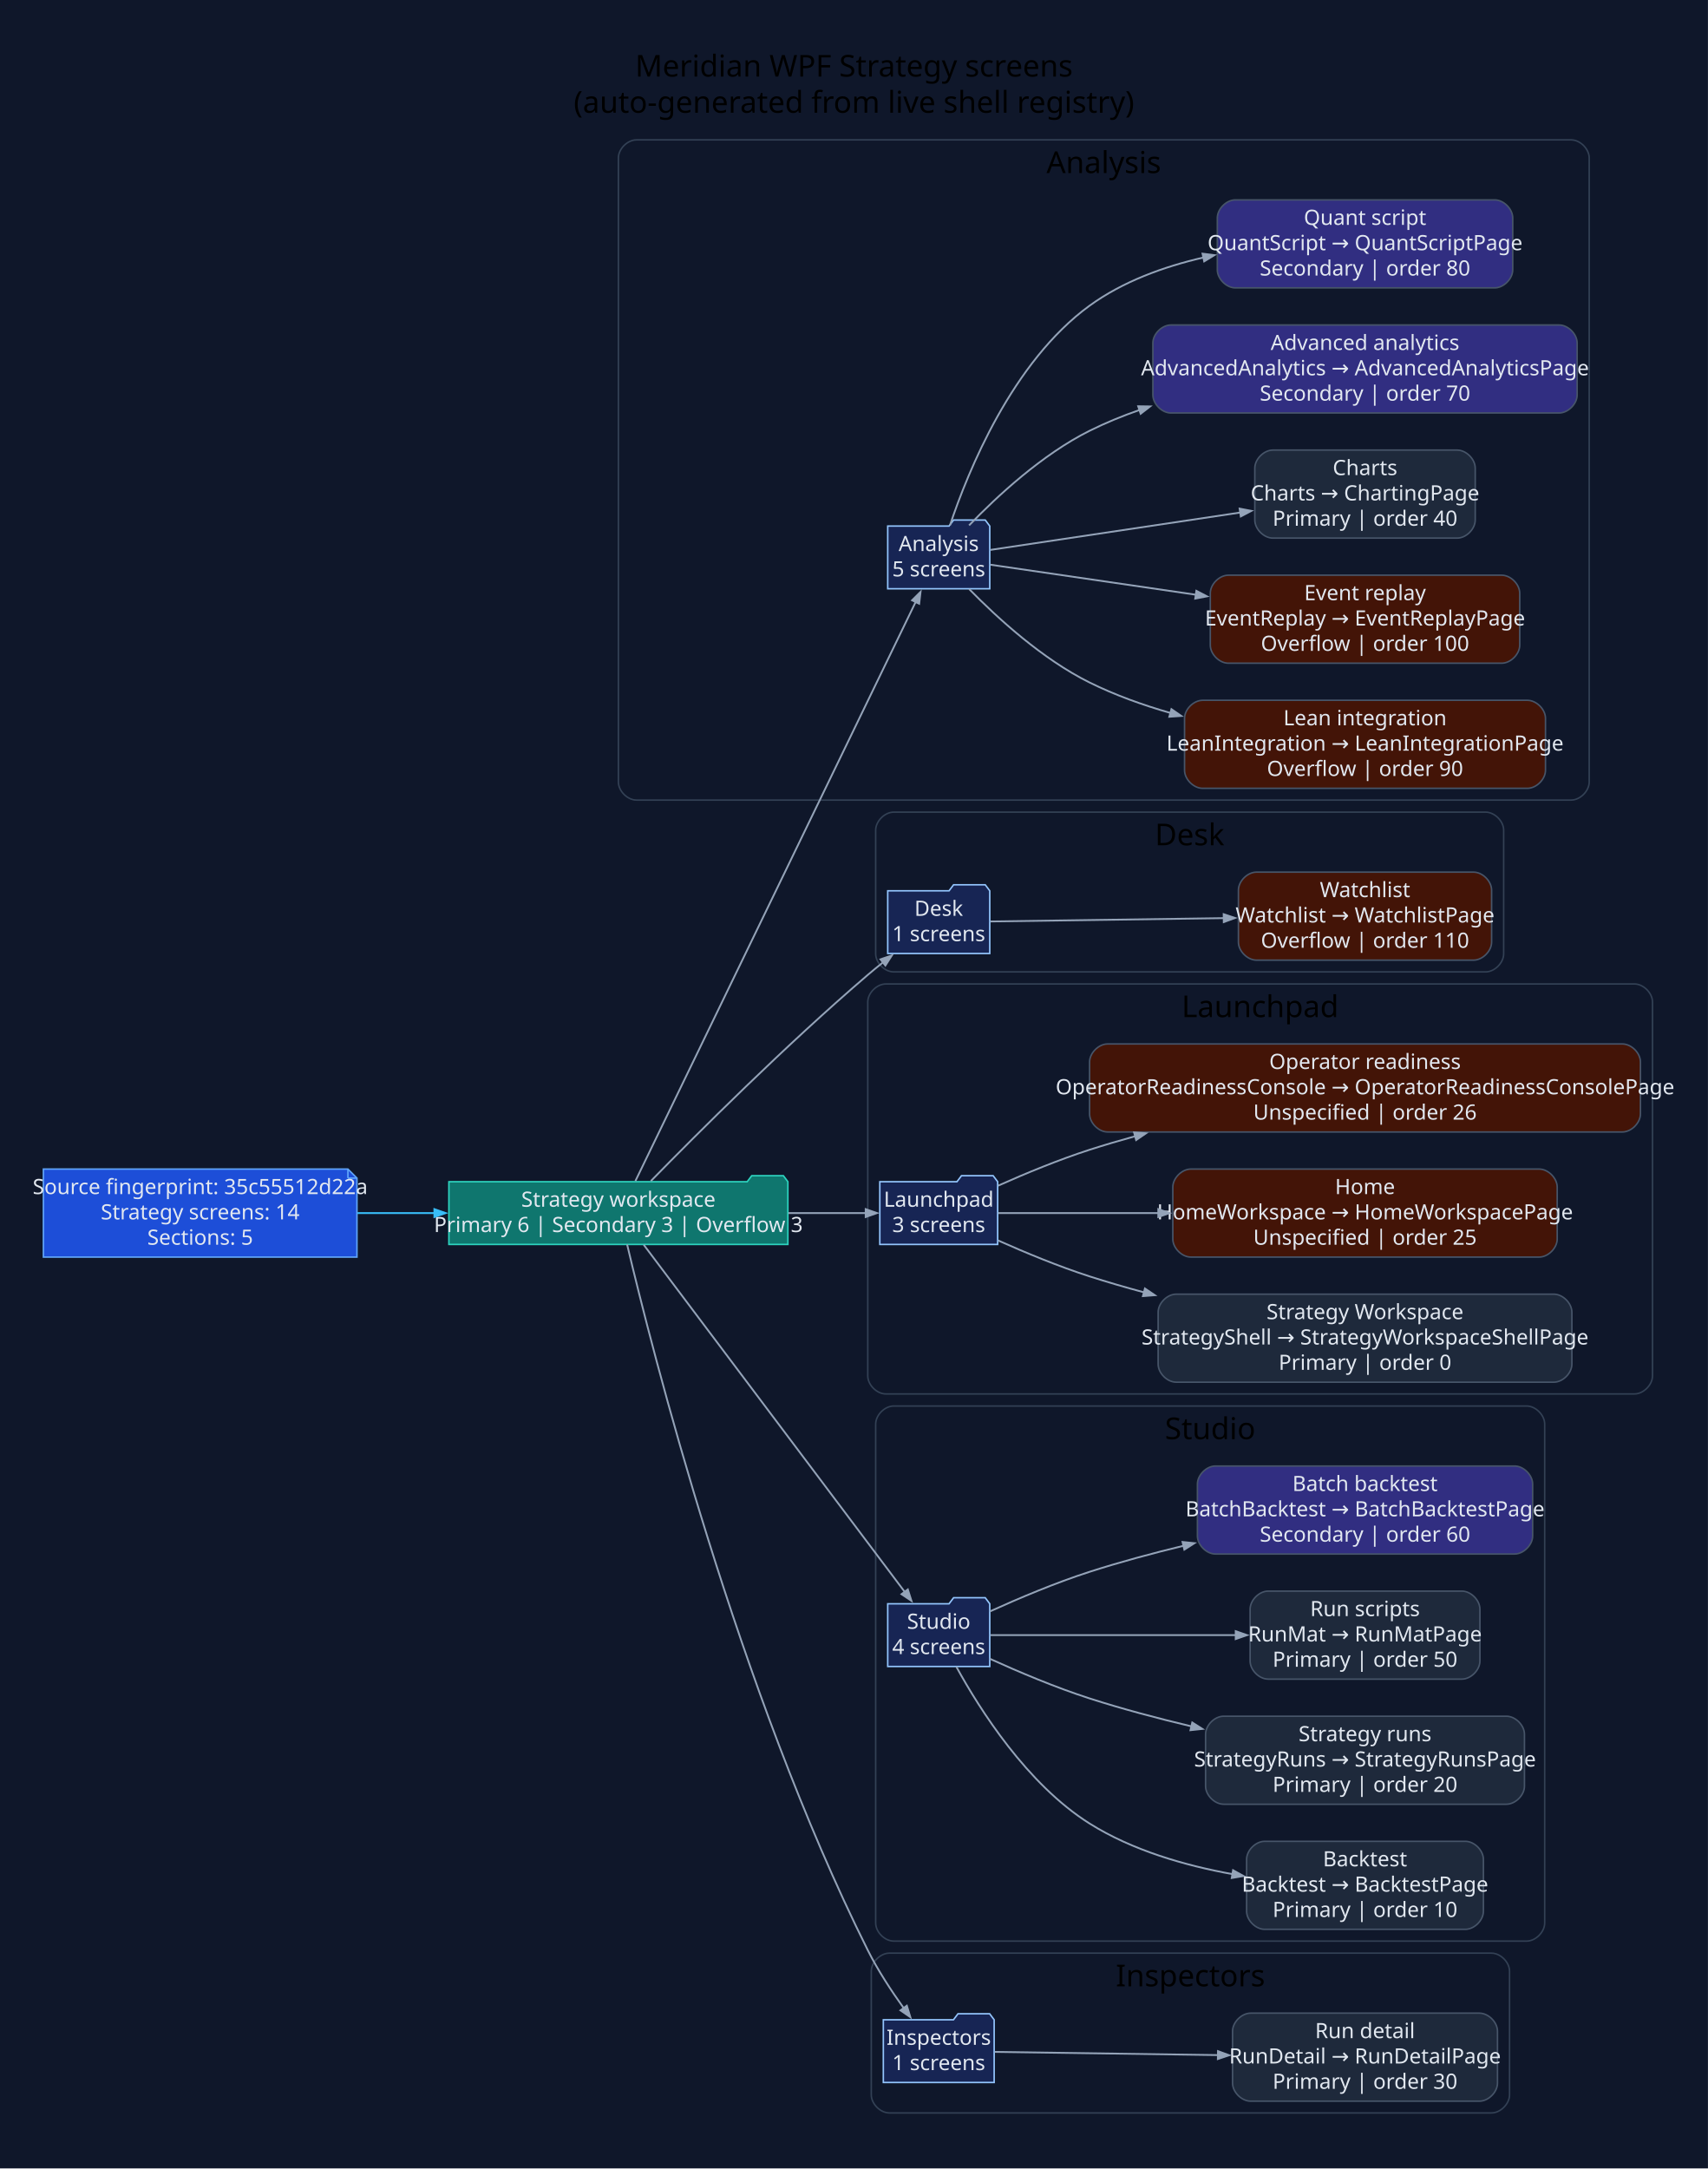
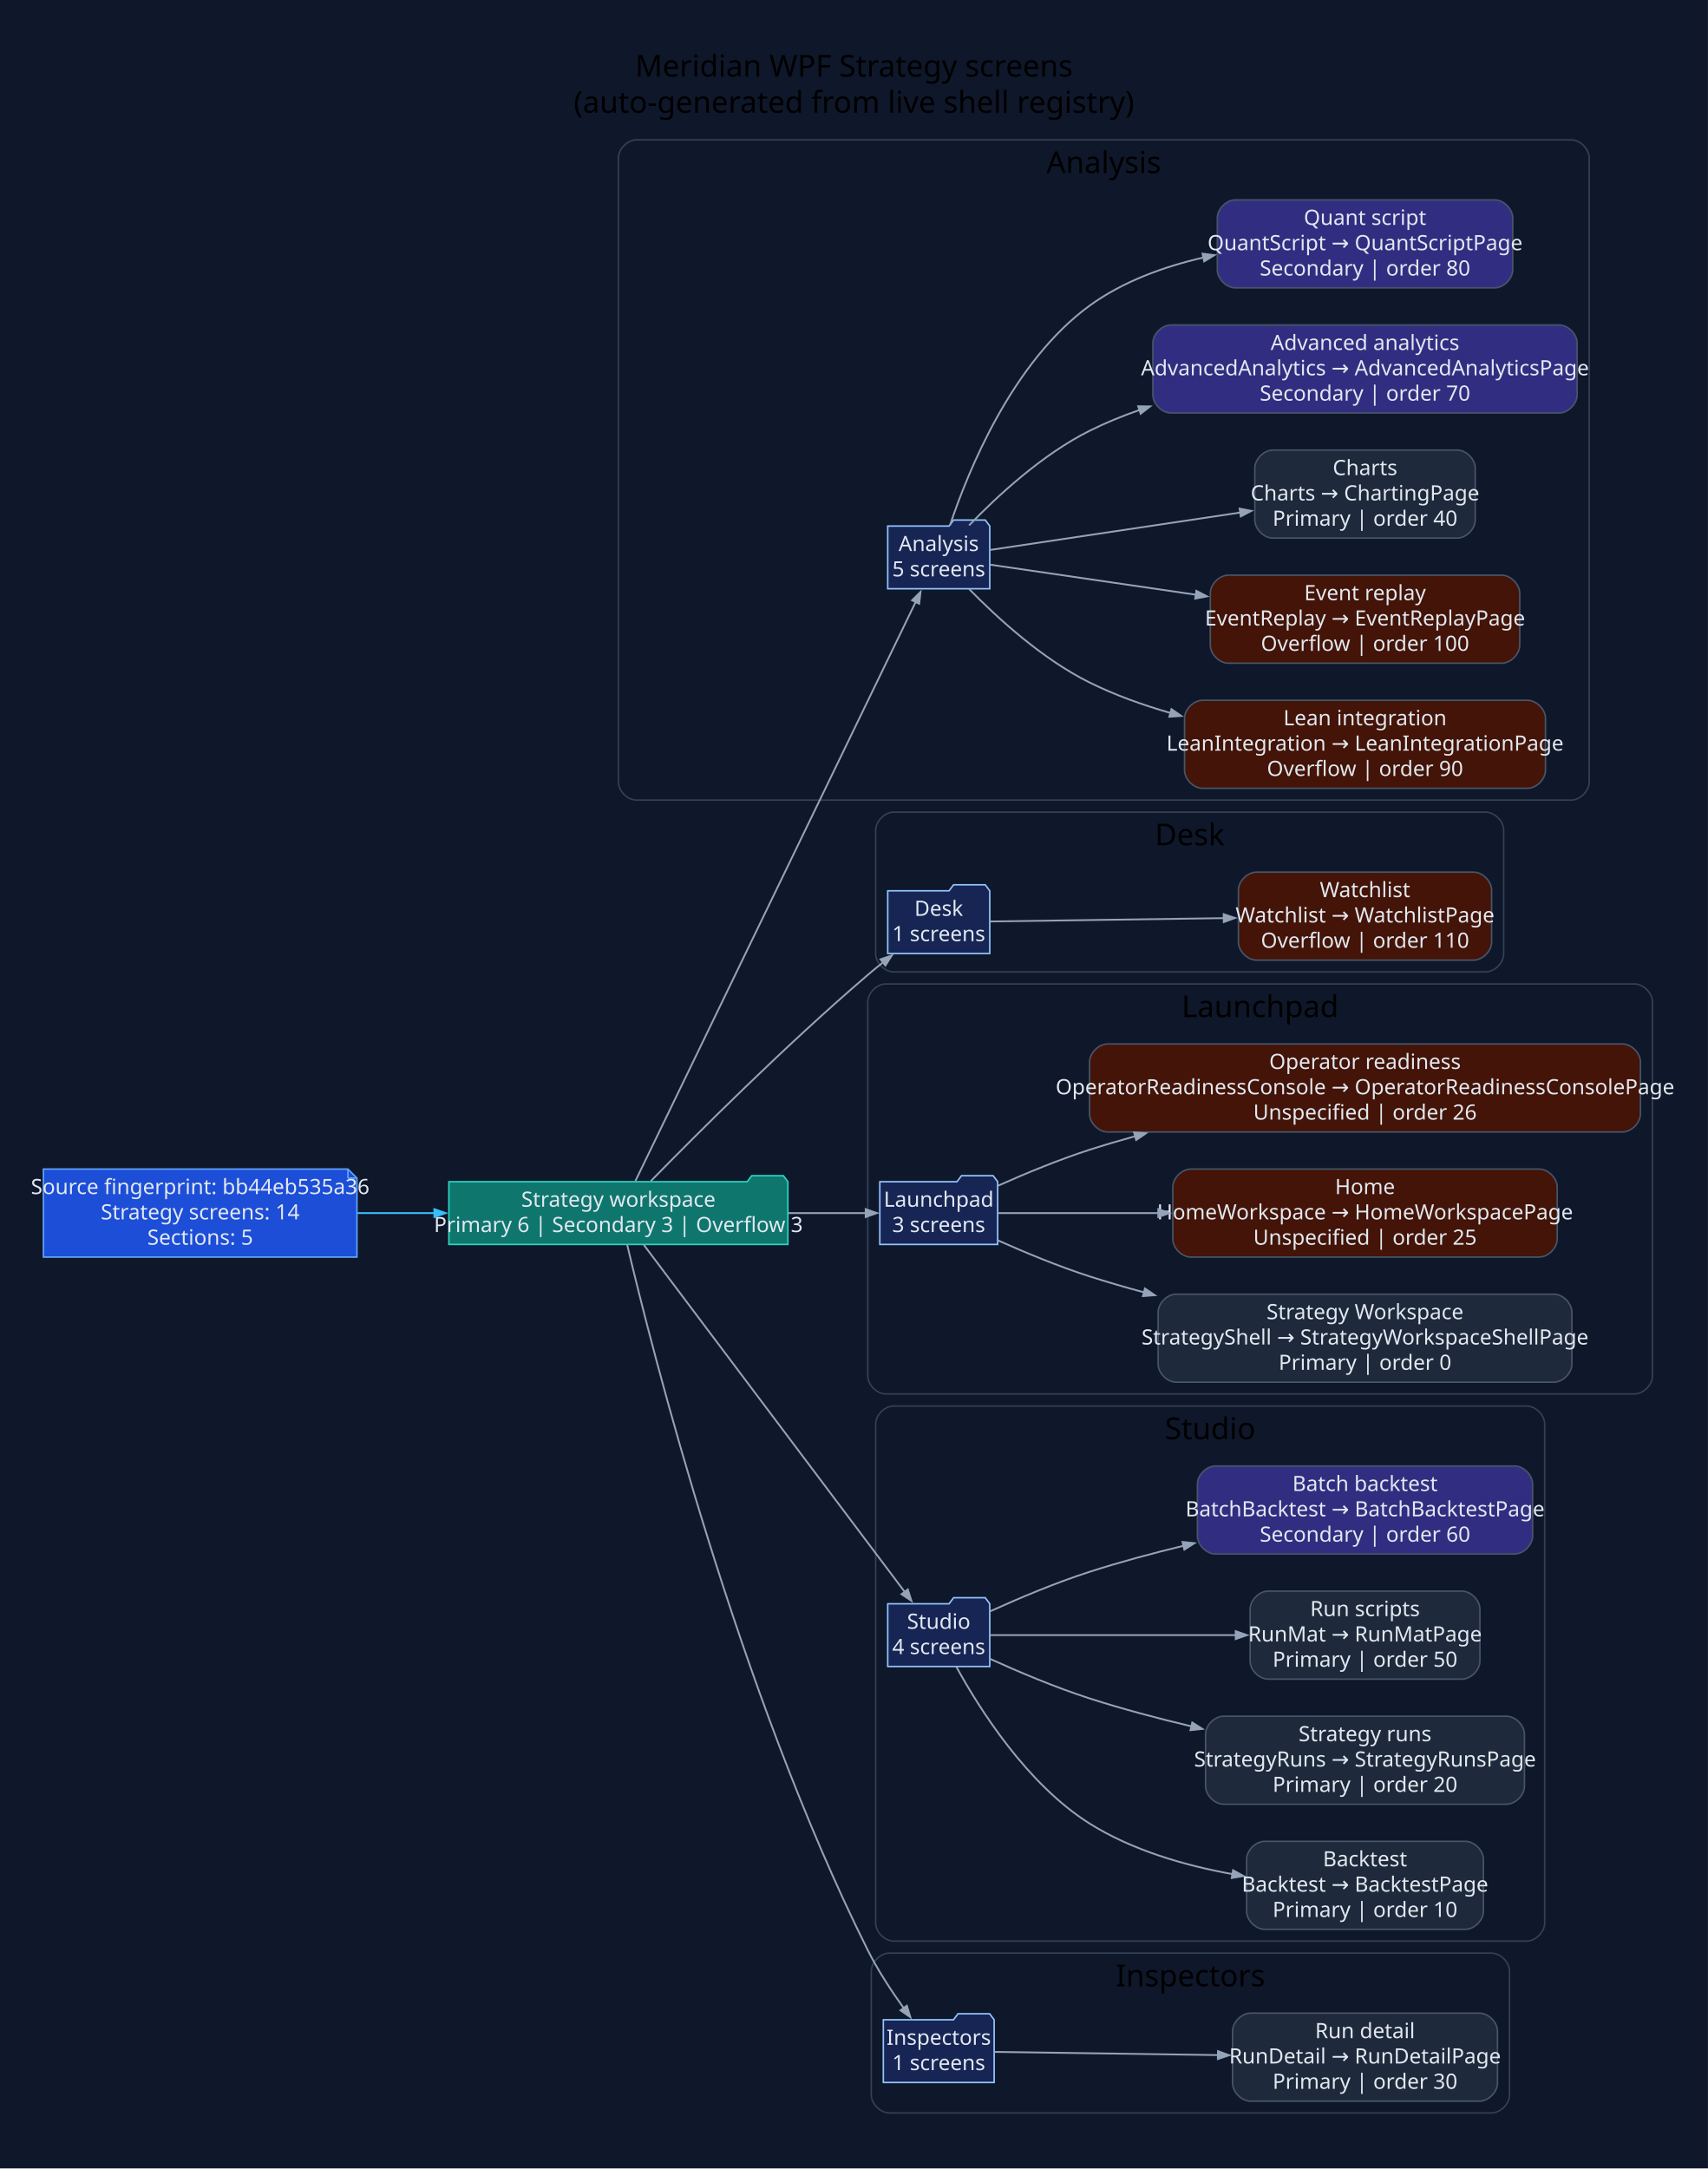
<svg xmlns="http://www.w3.org/2000/svg" width="1133pt" height="1439pt" viewBox="0.00 0.00 1133.00 1439.00">
  <g id="graph0" class="graph" transform="scale(1 1) rotate(0) translate(28.8 1409.8)">
    <polygon fill="#0f172a" stroke="none" points="-28.8,28.8 -28.8,-1409.8 1104.53,-1409.8 1104.53,28.8 -28.8,28.8" />
    <text xml:space="preserve" text-anchor="middle" x="537.87" y="-1359" font-family="Segoe UI" font-size="20.00">Meridian WPF Strategy screens</text>
    <text xml:space="preserve" text-anchor="middle" x="537.87" y="-1335" font-family="Segoe UI" font-size="20.00">(auto-generated from live shell registry)</text>
    <g id="clust1" class="cluster">
      <path fill="#0f172a" stroke="#334155" d="M393.54,-879C393.54,-879 1013.73,-879 1013.73,-879 1019.73,-879 1025.73,-885 1025.73,-891 1025.73,-891 1025.73,-1305 1025.73,-1305 1025.73,-1311 1019.73,-1317 1013.73,-1317 1013.73,-1317 393.54,-1317 393.54,-1317 387.54,-1317 381.54,-1311 381.54,-1305 381.54,-1305 381.54,-891 381.54,-891 381.54,-885 387.54,-879 393.54,-879" />
      <text xml:space="preserve" text-anchor="middle" x="703.63" y="-1295" font-family="Segoe UI" font-size="20.00">Analysis</text>
    </g>
    <g id="clust2" class="cluster">
      <path fill="#0f172a" stroke="#334155" d="M564.26,-765C564.26,-765 956.97,-765 956.97,-765 962.97,-765 968.97,-771 968.97,-777 968.97,-777 968.97,-859 968.97,-859 968.97,-865 962.97,-871 956.97,-871 956.97,-871 564.26,-871 564.26,-871 558.26,-871 552.26,-865 552.26,-859 552.26,-859 552.26,-777 552.26,-777 552.26,-771 558.26,-765 564.26,-765" />
      <text xml:space="preserve" text-anchor="middle" x="760.61" y="-849" font-family="Segoe UI" font-size="20.00">Desk</text>
    </g>
    <g id="clust3" class="cluster">
      <path fill="#0f172a" stroke="#334155" d="M559.01,-485C559.01,-485 1055.73,-485 1055.73,-485 1061.73,-485 1067.73,-491 1067.73,-497 1067.73,-497 1067.73,-745 1067.73,-745 1067.73,-751 1061.73,-757 1055.73,-757 1055.73,-757 559.01,-757 559.01,-757 553.01,-757 547.01,-751 547.01,-745 547.01,-745 547.01,-497 547.01,-497 547.01,-491 553.01,-485 559.01,-485" />
      <text xml:space="preserve" text-anchor="middle" x="807.37" y="-735" font-family="Segoe UI" font-size="20.00">Launchpad</text>
    </g>
    <g id="clust4" class="cluster">
      <path fill="#0f172a" stroke="#334155" d="M564.26,-122C564.26,-122 984.19,-122 984.19,-122 990.19,-122 996.19,-128 996.19,-134 996.19,-134 996.19,-465 996.19,-465 996.19,-471 990.19,-477 984.19,-477 984.19,-477 564.26,-477 564.26,-477 558.26,-477 552.26,-471 552.26,-465 552.26,-465 552.26,-134 552.26,-134 552.26,-128 558.26,-122 564.26,-122" />
      <text xml:space="preserve" text-anchor="middle" x="774.22" y="-455" font-family="Segoe UI" font-size="20.00">Studio</text>
    </g>
    <g id="clust5" class="cluster">
      <path fill="#0f172a" stroke="#334155" d="M561.34,-8C561.34,-8 960.87,-8 960.87,-8 966.87,-8 972.87,-14 972.87,-20 972.87,-20 972.87,-102 972.87,-102 972.87,-108 966.87,-114 960.87,-114 960.87,-114 561.34,-114 561.34,-114 555.34,-114 549.34,-108 549.34,-102 549.34,-102 549.34,-20 549.34,-20 549.34,-14 555.34,-8 561.34,-8" />
      <text xml:space="preserve" text-anchor="middle" x="761.1" y="-92" font-family="Segoe UI" font-size="20.00">Inspectors</text>
    </g>
    <g id="node1" class="node">
      <polygon fill="#1d4ed8" stroke="#60a5fa" points="202.06,-634.2 0,-634.2 0,-575.8 208.06,-575.8 208.06,-628.2 202.06,-634.2" />
      <polyline fill="none" stroke="#60a5fa" points="202.06,-634.2 202.06,-628.2" />
      <polyline fill="none" stroke="#60a5fa" points="208.06,-628.2 202.06,-628.2" />
-       <text xml:space="preserve" text-anchor="middle" x="104.03" y="-617.6" font-family="Segoe UI" font-size="14.00" fill="#e2e8f0">Source fingerprint: 35c55512d22a</text>
+       <text xml:space="preserve" text-anchor="middle" x="104.03" y="-617.6" font-family="Segoe UI" font-size="14.00" fill="#e2e8f0">Source fingerprint: bb44eb535a36</text>
      <text xml:space="preserve" text-anchor="middle" x="104.03" y="-600.8" font-family="Segoe UI" font-size="14.00" fill="#e2e8f0">Strategy screens: 14</text>
      <text xml:space="preserve" text-anchor="middle" x="104.03" y="-584" font-family="Segoe UI" font-size="14.00" fill="#e2e8f0">Sections: 5</text>
    </g>
    <g id="node2" class="node">
      <polygon fill="#0f766e" stroke="#2dd4bf" points="494.01,-625.8 491.01,-629.8 470.01,-629.8 467.01,-625.8 269.06,-625.8 269.06,-584.2 494.01,-584.2 494.01,-625.8" />
      <text xml:space="preserve" text-anchor="middle" x="381.54" y="-609.2" font-family="Segoe UI" font-size="14.00" fill="#e2e8f0">Strategy workspace</text>
      <text xml:space="preserve" text-anchor="middle" x="381.54" y="-592.4" font-family="Segoe UI" font-size="14.00" fill="#e2e8f0">Primary 6 | Secondary 3 | Overflow 3</text>
    </g>
    <g id="edge1" class="edge">
      <path fill="none" stroke="#38bdf8" stroke-width="1.2" d="M208.4,-605C225.18,-605 242.68,-605 259.82,-605" />
      <polygon fill="#38bdf8" stroke="#38bdf8" stroke-width="1.2" points="259.43,-607.63 266.93,-605 259.43,-602.38 259.43,-607.63" />
    </g>
    <g id="node3" class="node">
      <polygon fill="#172554" stroke="#93c5fd" points="627.96,-1060.8 624.96,-1064.8 603.96,-1064.8 600.96,-1060.8 560.26,-1060.8 560.26,-1019.2 627.96,-1019.2 627.96,-1060.8" />
      <text xml:space="preserve" text-anchor="middle" x="594.11" y="-1044.2" font-family="Segoe UI" font-size="14.00" fill="#e2e8f0">Analysis</text>
      <text xml:space="preserve" text-anchor="middle" x="594.11" y="-1027.4" font-family="Segoe UI" font-size="14.00" fill="#e2e8f0">5 screens</text>
    </g>
    <g id="edge2" class="edge">
      <path fill="none" stroke="#94a3b8" stroke-width="1.2" d="M392.83,-626.28C427.4,-697.68 539.33,-928.9 579,-1010.86" />
      <polygon fill="#94a3b8" stroke="#94a3b8" stroke-width="1.2" points="576.41,-1011.52 582.04,-1017.13 581.13,-1009.24 576.41,-1011.52" />
    </g>
    <g id="node9" class="node">
      <polygon fill="#172554" stroke="#93c5fd" points="627.96,-818.8 624.96,-822.8 603.96,-822.8 600.96,-818.8 560.26,-818.8 560.26,-777.2 627.96,-777.2 627.96,-818.8" />
      <text xml:space="preserve" text-anchor="middle" x="594.11" y="-802.2" font-family="Segoe UI" font-size="14.00" fill="#e2e8f0">Desk</text>
      <text xml:space="preserve" text-anchor="middle" x="594.11" y="-785.4" font-family="Segoe UI" font-size="14.00" fill="#e2e8f0">1 screens</text>
    </g>
    <g id="edge8" class="edge">
      <path fill="none" stroke="#94a3b8" stroke-width="1.2" d="M403.09,-626.26C433.53,-657.39 492.84,-716.69 547.01,-763 550.27,-765.79 553.73,-768.63 557.23,-771.41" />
      <polygon fill="#94a3b8" stroke="#94a3b8" stroke-width="1.2" points="555.46,-773.36 562.99,-775.92 558.7,-769.23 555.46,-773.36" />
    </g>
    <g id="node11" class="node">
      <polygon fill="#172554" stroke="#93c5fd" points="633.2,-625.8 630.2,-629.8 609.2,-629.8 606.2,-625.8 555.01,-625.8 555.01,-584.2 633.2,-584.2 633.2,-625.8" />
      <text xml:space="preserve" text-anchor="middle" x="594.11" y="-609.2" font-family="Segoe UI" font-size="14.00" fill="#e2e8f0">Launchpad</text>
      <text xml:space="preserve" text-anchor="middle" x="594.11" y="-592.4" font-family="Segoe UI" font-size="14.00" fill="#e2e8f0">3 screens</text>
    </g>
    <g id="edge10" class="edge">
      <path fill="none" stroke="#94a3b8" stroke-width="1.2" d="M494.3,-605C512.39,-605 530.23,-605 545.67,-605" />
      <polygon fill="#94a3b8" stroke="#94a3b8" stroke-width="1.2" points="545.63,-607.63 553.13,-605 545.63,-602.38 545.63,-607.63" />
    </g>
    <g id="node15" class="node">
      <polygon fill="#172554" stroke="#93c5fd" points="627.96,-345.8 624.96,-349.8 603.96,-349.8 600.96,-345.8 560.26,-345.8 560.26,-304.2 627.96,-304.2 627.96,-345.8" />
      <text xml:space="preserve" text-anchor="middle" x="594.11" y="-329.2" font-family="Segoe UI" font-size="14.00" fill="#e2e8f0">Studio</text>
      <text xml:space="preserve" text-anchor="middle" x="594.11" y="-312.4" font-family="Segoe UI" font-size="14.00" fill="#e2e8f0">4 screens</text>
    </g>
    <g id="edge14" class="edge">
      <path fill="none" stroke="#94a3b8" stroke-width="1.2" d="M398.36,-583.95C435.71,-534.29 529.36,-409.77 571.71,-353.45" />
      <polygon fill="#94a3b8" stroke="#94a3b8" stroke-width="1.2" points="573.59,-355.31 576,-347.74 569.4,-352.16 573.59,-355.31" />
    </g>
    <g id="node20" class="node">
      <polygon fill="#172554" stroke="#93c5fd" points="630.88,-69.8 627.88,-73.8 606.88,-73.8 603.88,-69.8 557.34,-69.8 557.34,-28.2 630.88,-28.2 630.88,-69.8" />
      <text xml:space="preserve" text-anchor="middle" x="594.11" y="-53.2" font-family="Segoe UI" font-size="14.00" fill="#e2e8f0">Inspectors</text>
      <text xml:space="preserve" text-anchor="middle" x="594.11" y="-36.4" font-family="Segoe UI" font-size="14.00" fill="#e2e8f0">1 screens</text>
    </g>
    <g id="edge19" class="edge">
      <path fill="none" stroke="#94a3b8" stroke-width="1.2" d="M387.33,-584.16C403.69,-515.03 461.11,-287.85 547.01,-116 553.69,-102.64 562.72,-88.87 571.02,-77.32" />
      <polygon fill="#94a3b8" stroke="#94a3b8" stroke-width="1.2" points="572.94,-79.14 575.27,-71.54 568.71,-76.04 572.94,-79.14" />
    </g>
    <g id="node4" class="node">
      <path fill="#431407" stroke="#475569" d="M984.72,-945.2C984.72,-945.2 769.21,-945.2 769.21,-945.2 763.21,-945.2 757.21,-939.2 757.21,-933.2 757.21,-933.2 757.21,-898.8 757.21,-898.8 757.21,-892.8 763.21,-886.8 769.21,-886.8 769.21,-886.8 984.72,-886.8 984.72,-886.8 990.72,-886.8 996.72,-892.8 996.72,-898.8 996.72,-898.8 996.72,-933.2 996.72,-933.2 996.72,-939.2 990.72,-945.2 984.72,-945.2" />
      <text xml:space="preserve" text-anchor="middle" x="876.97" y="-928.6" font-family="Segoe UI" font-size="14.00" fill="#e2e8f0">Lean integration</text>
      <text xml:space="preserve" text-anchor="middle" x="876.97" y="-911.8" font-family="Segoe UI" font-size="14.00" fill="#e2e8f0">LeanIntegration → LeanIntegrationPage</text>
      <text xml:space="preserve" text-anchor="middle" x="876.97" y="-895" font-family="Segoe UI" font-size="14.00" fill="#e2e8f0">Overflow | order 90</text>
    </g>
    <g id="edge3" class="edge">
      <path fill="none" stroke="#94a3b8" stroke-width="1.2" d="M614.29,-1019.01C632.89,-999.95 662.83,-972.53 694.2,-957 710.97,-948.7 729.44,-942.06 747.99,-936.75" />
      <polygon fill="#94a3b8" stroke="#94a3b8" stroke-width="1.2" points="748.51,-939.33 755.05,-934.81 747.12,-934.27 748.51,-939.33" />
    </g>
    <g id="node5" class="node">
      <path fill="#431407" stroke="#475569" d="M967.63,-1028.2C967.63,-1028.2 786.3,-1028.2 786.3,-1028.2 780.3,-1028.2 774.3,-1022.2 774.3,-1016.2 774.3,-1016.2 774.3,-981.8 774.3,-981.8 774.3,-975.8 780.3,-969.8 786.3,-969.8 786.3,-969.8 967.63,-969.8 967.63,-969.8 973.63,-969.8 979.63,-975.8 979.63,-981.8 979.63,-981.8 979.63,-1016.2 979.63,-1016.2 979.63,-1022.2 973.63,-1028.2 967.63,-1028.2" />
      <text xml:space="preserve" text-anchor="middle" x="876.97" y="-1011.6" font-family="Segoe UI" font-size="14.00" fill="#e2e8f0">Event replay</text>
      <text xml:space="preserve" text-anchor="middle" x="876.97" y="-994.8" font-family="Segoe UI" font-size="14.00" fill="#e2e8f0">EventReplay → EventReplayPage</text>
      <text xml:space="preserve" text-anchor="middle" x="876.97" y="-978" font-family="Segoe UI" font-size="14.00" fill="#e2e8f0">Overflow | order 100</text>
    </g>
    <g id="edge4" class="edge">
      <path fill="none" stroke="#94a3b8" stroke-width="1.2" d="M628.43,-1035.14C662.08,-1030.22 715.93,-1022.36 764.83,-1015.22" />
      <polygon fill="#94a3b8" stroke="#94a3b8" stroke-width="1.2" points="765.05,-1017.84 772.1,-1014.16 764.3,-1012.65 765.05,-1017.84" />
    </g>
    <g id="node6" class="node">
      <path fill="#1e293b" stroke="#475569" d="M938.1,-1111.2C938.1,-1111.2 815.84,-1111.2 815.84,-1111.2 809.84,-1111.2 803.84,-1105.2 803.84,-1099.2 803.84,-1099.2 803.84,-1064.8 803.84,-1064.8 803.84,-1058.8 809.84,-1052.8 815.84,-1052.8 815.84,-1052.8 938.1,-1052.8 938.1,-1052.8 944.1,-1052.8 950.1,-1058.8 950.1,-1064.8 950.1,-1064.8 950.1,-1099.2 950.1,-1099.2 950.1,-1105.2 944.1,-1111.2 938.1,-1111.2" />
      <text xml:space="preserve" text-anchor="middle" x="876.97" y="-1094.6" font-family="Segoe UI" font-size="14.00" fill="#e2e8f0">Charts</text>
      <text xml:space="preserve" text-anchor="middle" x="876.97" y="-1077.8" font-family="Segoe UI" font-size="14.00" fill="#e2e8f0">Charts → ChartingPage</text>
      <text xml:space="preserve" text-anchor="middle" x="876.97" y="-1061" font-family="Segoe UI" font-size="14.00" fill="#e2e8f0">Primary | order 40</text>
    </g>
    <g id="edge5" class="edge">
      <path fill="none" stroke="#94a3b8" stroke-width="1.2" d="M628.43,-1044.98C669.03,-1051.05 739.05,-1061.53 794.28,-1069.78" />
      <polygon fill="#94a3b8" stroke="#94a3b8" stroke-width="1.2" points="793.76,-1072.36 801.57,-1070.87 794.54,-1067.17 793.76,-1072.36" />
    </g>
    <g id="node7" class="node">
      <path fill="#312e81" stroke="#475569" d="M1005.73,-1194.2C1005.73,-1194.2 748.2,-1194.2 748.2,-1194.2 742.2,-1194.2 736.2,-1188.2 736.2,-1182.2 736.2,-1182.2 736.2,-1147.8 736.2,-1147.8 736.2,-1141.8 742.2,-1135.8 748.2,-1135.8 748.2,-1135.8 1005.73,-1135.8 1005.73,-1135.8 1011.73,-1135.8 1017.73,-1141.8 1017.73,-1147.8 1017.73,-1147.8 1017.73,-1182.2 1017.73,-1182.2 1017.73,-1188.2 1011.73,-1194.2 1005.73,-1194.2" />
      <text xml:space="preserve" text-anchor="middle" x="876.97" y="-1177.6" font-family="Segoe UI" font-size="14.00" fill="#e2e8f0">Advanced analytics</text>
      <text xml:space="preserve" text-anchor="middle" x="876.97" y="-1160.8" font-family="Segoe UI" font-size="14.00" fill="#e2e8f0">AdvancedAnalytics → AdvancedAnalyticsPage</text>
      <text xml:space="preserve" text-anchor="middle" x="876.97" y="-1144" font-family="Segoe UI" font-size="14.00" fill="#e2e8f0">Secondary | order 70</text>
    </g>
    <g id="edge6" class="edge">
      <path fill="none" stroke="#94a3b8" stroke-width="1.2" d="M614.24,-1061.25C632.81,-1080.54 662.72,-1108.3 694.2,-1124 704.7,-1129.23 715.87,-1133.81 727.31,-1137.8" />
      <polygon fill="#94a3b8" stroke="#94a3b8" stroke-width="1.2" points="726.44,-1140.28 734.38,-1140.17 728.1,-1135.3 726.44,-1140.28" />
    </g>
    <g id="node8" class="node">
      <path fill="#312e81" stroke="#475569" d="M962.98,-1277.2C962.98,-1277.2 790.96,-1277.2 790.96,-1277.2 784.96,-1277.2 778.96,-1271.2 778.96,-1265.2 778.96,-1265.2 778.96,-1230.8 778.96,-1230.8 778.96,-1224.8 784.96,-1218.8 790.96,-1218.8 790.96,-1218.8 962.98,-1218.8 962.98,-1218.8 968.98,-1218.8 974.98,-1224.8 974.98,-1230.8 974.98,-1230.8 974.98,-1265.2 974.98,-1265.2 974.98,-1271.2 968.98,-1277.2 962.98,-1277.2" />
      <text xml:space="preserve" text-anchor="middle" x="876.97" y="-1260.6" font-family="Segoe UI" font-size="14.00" fill="#e2e8f0">Quant script</text>
      <text xml:space="preserve" text-anchor="middle" x="876.97" y="-1243.8" font-family="Segoe UI" font-size="14.00" fill="#e2e8f0">QuantScript → QuantScriptPage</text>
      <text xml:space="preserve" text-anchor="middle" x="876.97" y="-1227" font-family="Segoe UI" font-size="14.00" fill="#e2e8f0">Secondary | order 80</text>
    </g>
    <g id="edge7" class="edge">
      <path fill="none" stroke="#94a3b8" stroke-width="1.2" d="M601.52,-1061.2C613.52,-1097.14 642.94,-1169.73 694.2,-1207 716.18,-1222.98 743.31,-1232.88 769.84,-1238.98" />
      <polygon fill="#94a3b8" stroke="#94a3b8" stroke-width="1.2" points="769.15,-1241.52 777.03,-1240.53 770.25,-1236.39 769.15,-1241.52" />
    </g>
    <g id="node10" class="node">
      <path fill="#431407" stroke="#475569" d="M948.97,-831.2C948.97,-831.2 804.96,-831.2 804.96,-831.2 798.96,-831.2 792.96,-825.2 792.96,-819.2 792.96,-819.2 792.96,-784.8 792.96,-784.8 792.96,-778.8 798.96,-772.8 804.96,-772.8 804.96,-772.8 948.97,-772.8 948.97,-772.8 954.97,-772.8 960.97,-778.8 960.97,-784.8 960.97,-784.8 960.97,-819.2 960.97,-819.2 960.97,-825.2 954.97,-831.2 948.97,-831.2" />
      <text xml:space="preserve" text-anchor="middle" x="876.97" y="-814.6" font-family="Segoe UI" font-size="14.00" fill="#e2e8f0">Watchlist</text>
      <text xml:space="preserve" text-anchor="middle" x="876.97" y="-797.8" font-family="Segoe UI" font-size="14.00" fill="#e2e8f0">Watchlist → WatchlistPage</text>
      <text xml:space="preserve" text-anchor="middle" x="876.97" y="-781" font-family="Segoe UI" font-size="14.00" fill="#e2e8f0">Overflow | order 110</text>
    </g>
    <g id="edge9" class="edge">
      <path fill="none" stroke="#94a3b8" stroke-width="1.2" d="M628.43,-798.47C666.41,-799.02 730.12,-799.92 783.4,-800.68" />
      <polygon fill="#94a3b8" stroke="#94a3b8" stroke-width="1.2" points="783.18,-803.3 790.72,-800.79 783.25,-798.05 783.18,-803.3" />
    </g>
    <g id="node12" class="node">
      <path fill="#1e293b" stroke="#475569" d="M1002.24,-551.2C1002.24,-551.2 751.69,-551.2 751.69,-551.2 745.69,-551.2 739.69,-545.2 739.69,-539.2 739.69,-539.2 739.69,-504.8 739.69,-504.8 739.69,-498.8 745.69,-492.8 751.69,-492.8 751.69,-492.8 1002.24,-492.8 1002.24,-492.8 1008.24,-492.8 1014.24,-498.8 1014.24,-504.8 1014.24,-504.8 1014.24,-539.2 1014.24,-539.2 1014.24,-545.2 1008.24,-551.2 1002.24,-551.2" />
      <text xml:space="preserve" text-anchor="middle" x="876.97" y="-534.6" font-family="Segoe UI" font-size="14.00" fill="#e2e8f0">Strategy Workspace</text>
      <text xml:space="preserve" text-anchor="middle" x="876.97" y="-517.8" font-family="Segoe UI" font-size="14.00" fill="#e2e8f0">StrategyShell → StrategyWorkspaceShellPage</text>
      <text xml:space="preserve" text-anchor="middle" x="876.97" y="-501" font-family="Segoe UI" font-size="14.00" fill="#e2e8f0">Primary | order 0</text>
    </g>
    <g id="edge11" class="edge">
      <path fill="none" stroke="#94a3b8" stroke-width="1.2" d="M633.56,-586.8C651.67,-578.73 673.75,-569.58 694.2,-563 705.85,-559.25 718.02,-555.72 730.31,-552.41" />
      <polygon fill="#94a3b8" stroke="#94a3b8" stroke-width="1.2" points="730.93,-554.96 737.52,-550.51 729.6,-549.89 730.93,-554.96" />
    </g>
    <g id="node13" class="node">
      <path fill="#431407" stroke="#475569" d="M992.5,-634.2C992.5,-634.2 761.43,-634.2 761.43,-634.2 755.43,-634.2 749.43,-628.2 749.43,-622.2 749.43,-622.2 749.43,-587.8 749.43,-587.8 749.43,-581.8 755.43,-575.8 761.43,-575.8 761.43,-575.8 992.5,-575.8 992.5,-575.8 998.5,-575.8 1004.5,-581.8 1004.5,-587.8 1004.5,-587.8 1004.5,-622.2 1004.5,-622.2 1004.5,-628.2 998.5,-634.2 992.5,-634.2" />
      <text xml:space="preserve" text-anchor="middle" x="876.97" y="-617.6" font-family="Segoe UI" font-size="14.00" fill="#e2e8f0">Home</text>
      <text xml:space="preserve" text-anchor="middle" x="876.97" y="-600.8" font-family="Segoe UI" font-size="14.00" fill="#e2e8f0">HomeWorkspace → HomeWorkspacePage</text>
      <text xml:space="preserve" text-anchor="middle" x="876.97" y="-584" font-family="Segoe UI" font-size="14.00" fill="#e2e8f0">Unspecified | order 25</text>
    </g>
    <g id="edge12" class="edge">
      <path fill="none" stroke="#94a3b8" stroke-width="1.2" d="M633.57,-605C661.5,-605 701.12,-605 740.24,-605" />
      <polygon fill="#94a3b8" stroke="#94a3b8" stroke-width="1.2" points="739.79,-607.63 747.29,-605 739.79,-602.38 739.79,-607.63" />
    </g>
    <g id="node14" class="node">
      <path fill="#431407" stroke="#475569" d="M1047.73,-717.2C1047.73,-717.2 706.2,-717.2 706.2,-717.2 700.2,-717.2 694.2,-711.2 694.2,-705.2 694.2,-705.2 694.2,-670.8 694.2,-670.8 694.2,-664.8 700.2,-658.8 706.2,-658.8 706.2,-658.8 1047.73,-658.8 1047.73,-658.8 1053.73,-658.8 1059.73,-664.8 1059.73,-670.8 1059.73,-670.8 1059.73,-705.2 1059.73,-705.2 1059.73,-711.2 1053.73,-717.2 1047.73,-717.2" />
      <text xml:space="preserve" text-anchor="middle" x="876.97" y="-700.6" font-family="Segoe UI" font-size="14.00" fill="#e2e8f0">Operator readiness</text>
      <text xml:space="preserve" text-anchor="middle" x="876.97" y="-683.8" font-family="Segoe UI" font-size="14.00" fill="#e2e8f0">OperatorReadinessConsole → OperatorReadinessConsolePage</text>
      <text xml:space="preserve" text-anchor="middle" x="876.97" y="-667" font-family="Segoe UI" font-size="14.00" fill="#e2e8f0">Unspecified | order 26</text>
    </g>
    <g id="edge13" class="edge">
      <path fill="none" stroke="#94a3b8" stroke-width="1.2" d="M633.56,-623.2C651.67,-631.27 673.75,-640.42 694.2,-647 704.07,-650.17 714.31,-653.2 724.68,-656.05" />
      <polygon fill="#94a3b8" stroke="#94a3b8" stroke-width="1.2" points="723.73,-658.52 731.66,-657.94 725.1,-653.45 723.73,-658.52" />
    </g>
    <g id="node16" class="node">
      <path fill="#1e293b" stroke="#475569" d="M943.53,-188.2C943.53,-188.2 810.4,-188.2 810.4,-188.2 804.4,-188.2 798.4,-182.2 798.4,-176.2 798.4,-176.2 798.4,-141.8 798.4,-141.8 798.4,-135.8 804.4,-129.8 810.4,-129.8 810.4,-129.8 943.53,-129.8 943.53,-129.8 949.53,-129.8 955.53,-135.8 955.53,-141.8 955.53,-141.8 955.53,-176.2 955.53,-176.2 955.53,-182.2 949.53,-188.2 943.53,-188.2" />
      <text xml:space="preserve" text-anchor="middle" x="876.97" y="-171.6" font-family="Segoe UI" font-size="14.00" fill="#e2e8f0">Backtest</text>
      <text xml:space="preserve" text-anchor="middle" x="876.97" y="-154.8" font-family="Segoe UI" font-size="14.00" fill="#e2e8f0">Backtest → BacktestPage</text>
      <text xml:space="preserve" text-anchor="middle" x="876.97" y="-138" font-family="Segoe UI" font-size="14.00" fill="#e2e8f0">Primary | order 10</text>
    </g>
    <g id="edge15" class="edge">
      <path fill="none" stroke="#94a3b8" stroke-width="1.2" d="M605.74,-304.09C621.22,-275.86 652.7,-226.09 694.2,-200 722.49,-182.22 757.54,-172.11 789.29,-166.38" />
      <polygon fill="#94a3b8" stroke="#94a3b8" stroke-width="1.2" points="789.41,-169.02 796.36,-165.18 788.53,-163.85 789.41,-169.02" />
    </g>
    <g id="node17" class="node">
      <path fill="#1e293b" stroke="#475569" d="M970.77,-271.2C970.77,-271.2 783.17,-271.2 783.17,-271.2 777.17,-271.2 771.17,-265.2 771.17,-259.2 771.17,-259.2 771.17,-224.8 771.17,-224.8 771.17,-218.8 777.17,-212.8 783.17,-212.8 783.17,-212.8 970.77,-212.8 970.77,-212.8 976.77,-212.8 982.77,-218.8 982.77,-224.8 982.77,-224.8 982.77,-259.2 982.77,-259.2 982.77,-265.2 976.77,-271.2 970.77,-271.2" />
      <text xml:space="preserve" text-anchor="middle" x="876.97" y="-254.6" font-family="Segoe UI" font-size="14.00" fill="#e2e8f0">Strategy runs</text>
      <text xml:space="preserve" text-anchor="middle" x="876.97" y="-237.8" font-family="Segoe UI" font-size="14.00" fill="#e2e8f0">StrategyRuns → StrategyRunsPage</text>
      <text xml:space="preserve" text-anchor="middle" x="876.97" y="-221" font-family="Segoe UI" font-size="14.00" fill="#e2e8f0">Primary | order 20</text>
    </g>
    <g id="edge16" class="edge">
      <path fill="none" stroke="#94a3b8" stroke-width="1.2" d="M628.03,-309.29C647.05,-300.66 671.61,-290.27 694.2,-283 715.82,-276.04 739.24,-269.82 761.86,-264.45" />
      <polygon fill="#94a3b8" stroke="#94a3b8" stroke-width="1.2" points="762.34,-267.03 769.05,-262.77 761.15,-261.92 762.34,-267.03" />
    </g>
    <g id="node18" class="node">
      <path fill="#1e293b" stroke="#475569" d="M941.21,-354.2C941.21,-354.2 812.72,-354.2 812.72,-354.2 806.72,-354.2 800.72,-348.2 800.72,-342.2 800.72,-342.2 800.72,-307.8 800.72,-307.8 800.72,-301.8 806.72,-295.8 812.72,-295.8 812.72,-295.8 941.21,-295.8 941.21,-295.8 947.21,-295.8 953.21,-301.8 953.21,-307.8 953.21,-307.8 953.21,-342.2 953.21,-342.2 953.21,-348.2 947.21,-354.2 941.21,-354.2" />
      <text xml:space="preserve" text-anchor="middle" x="876.97" y="-337.6" font-family="Segoe UI" font-size="14.00" fill="#e2e8f0">Run scripts</text>
      <text xml:space="preserve" text-anchor="middle" x="876.97" y="-320.8" font-family="Segoe UI" font-size="14.00" fill="#e2e8f0">RunMat → RunMatPage</text>
      <text xml:space="preserve" text-anchor="middle" x="876.97" y="-304" font-family="Segoe UI" font-size="14.00" fill="#e2e8f0">Primary | order 50</text>
    </g>
    <g id="edge17" class="edge">
      <path fill="none" stroke="#94a3b8" stroke-width="1.2" d="M628.43,-325C668.34,-325 736.69,-325 791.46,-325" />
      <polygon fill="#94a3b8" stroke="#94a3b8" stroke-width="1.2" points="791.16,-327.63 798.66,-325 791.16,-322.38 791.16,-327.63" />
    </g>
    <g id="node19" class="node">
      <path fill="#312e81" stroke="#475569" d="M976.19,-437.2C976.19,-437.2 777.75,-437.2 777.75,-437.2 771.75,-437.2 765.75,-431.2 765.75,-425.2 765.75,-425.2 765.75,-390.8 765.75,-390.8 765.75,-384.8 771.75,-378.8 777.75,-378.8 777.75,-378.8 976.19,-378.8 976.19,-378.8 982.19,-378.8 988.19,-384.8 988.19,-390.8 988.19,-390.8 988.19,-425.2 988.19,-425.2 988.19,-431.2 982.19,-437.2 976.19,-437.2" />
      <text xml:space="preserve" text-anchor="middle" x="876.97" y="-420.6" font-family="Segoe UI" font-size="14.00" fill="#e2e8f0">Batch backtest</text>
      <text xml:space="preserve" text-anchor="middle" x="876.97" y="-403.8" font-family="Segoe UI" font-size="14.00" fill="#e2e8f0">BatchBacktest → BatchBacktestPage</text>
      <text xml:space="preserve" text-anchor="middle" x="876.97" y="-387" font-family="Segoe UI" font-size="14.00" fill="#e2e8f0">Secondary | order 60</text>
    </g>
    <g id="edge18" class="edge">
      <path fill="none" stroke="#94a3b8" stroke-width="1.2" d="M628.03,-340.71C647.05,-349.34 671.61,-359.73 694.2,-367 714.14,-373.42 735.62,-379.21 756.59,-384.29" />
      <polygon fill="#94a3b8" stroke="#94a3b8" stroke-width="1.2" points="755.87,-386.81 763.77,-386 757.08,-381.71 755.87,-386.81" />
    </g>
    <g id="node21" class="node">
      <path fill="#1e293b" stroke="#475569" d="M952.87,-74.2C952.87,-74.2 801.07,-74.2 801.07,-74.2 795.07,-74.2 789.07,-68.2 789.07,-62.2 789.07,-62.2 789.07,-27.8 789.07,-27.8 789.07,-21.8 795.07,-15.8 801.07,-15.8 801.07,-15.8 952.87,-15.8 952.87,-15.8 958.87,-15.8 964.87,-21.8 964.87,-27.8 964.87,-27.8 964.87,-62.2 964.87,-62.2 964.87,-68.2 958.87,-74.2 952.87,-74.2" />
      <text xml:space="preserve" text-anchor="middle" x="876.97" y="-57.6" font-family="Segoe UI" font-size="14.00" fill="#e2e8f0">Run detail</text>
      <text xml:space="preserve" text-anchor="middle" x="876.97" y="-40.8" font-family="Segoe UI" font-size="14.00" fill="#e2e8f0">RunDetail → RunDetailPage</text>
      <text xml:space="preserve" text-anchor="middle" x="876.97" y="-24" font-family="Segoe UI" font-size="14.00" fill="#e2e8f0">Primary | order 30</text>
    </g>
    <g id="edge20" class="edge">
      <path fill="none" stroke="#94a3b8" stroke-width="1.2" d="M631.25,-48.49C668.57,-47.95 728.39,-47.1 779.55,-46.37" />
      <polygon fill="#94a3b8" stroke="#94a3b8" stroke-width="1.2" points="779.39,-49 786.85,-46.27 779.31,-43.75 779.39,-49" />
    </g>
  </g>
</svg>
